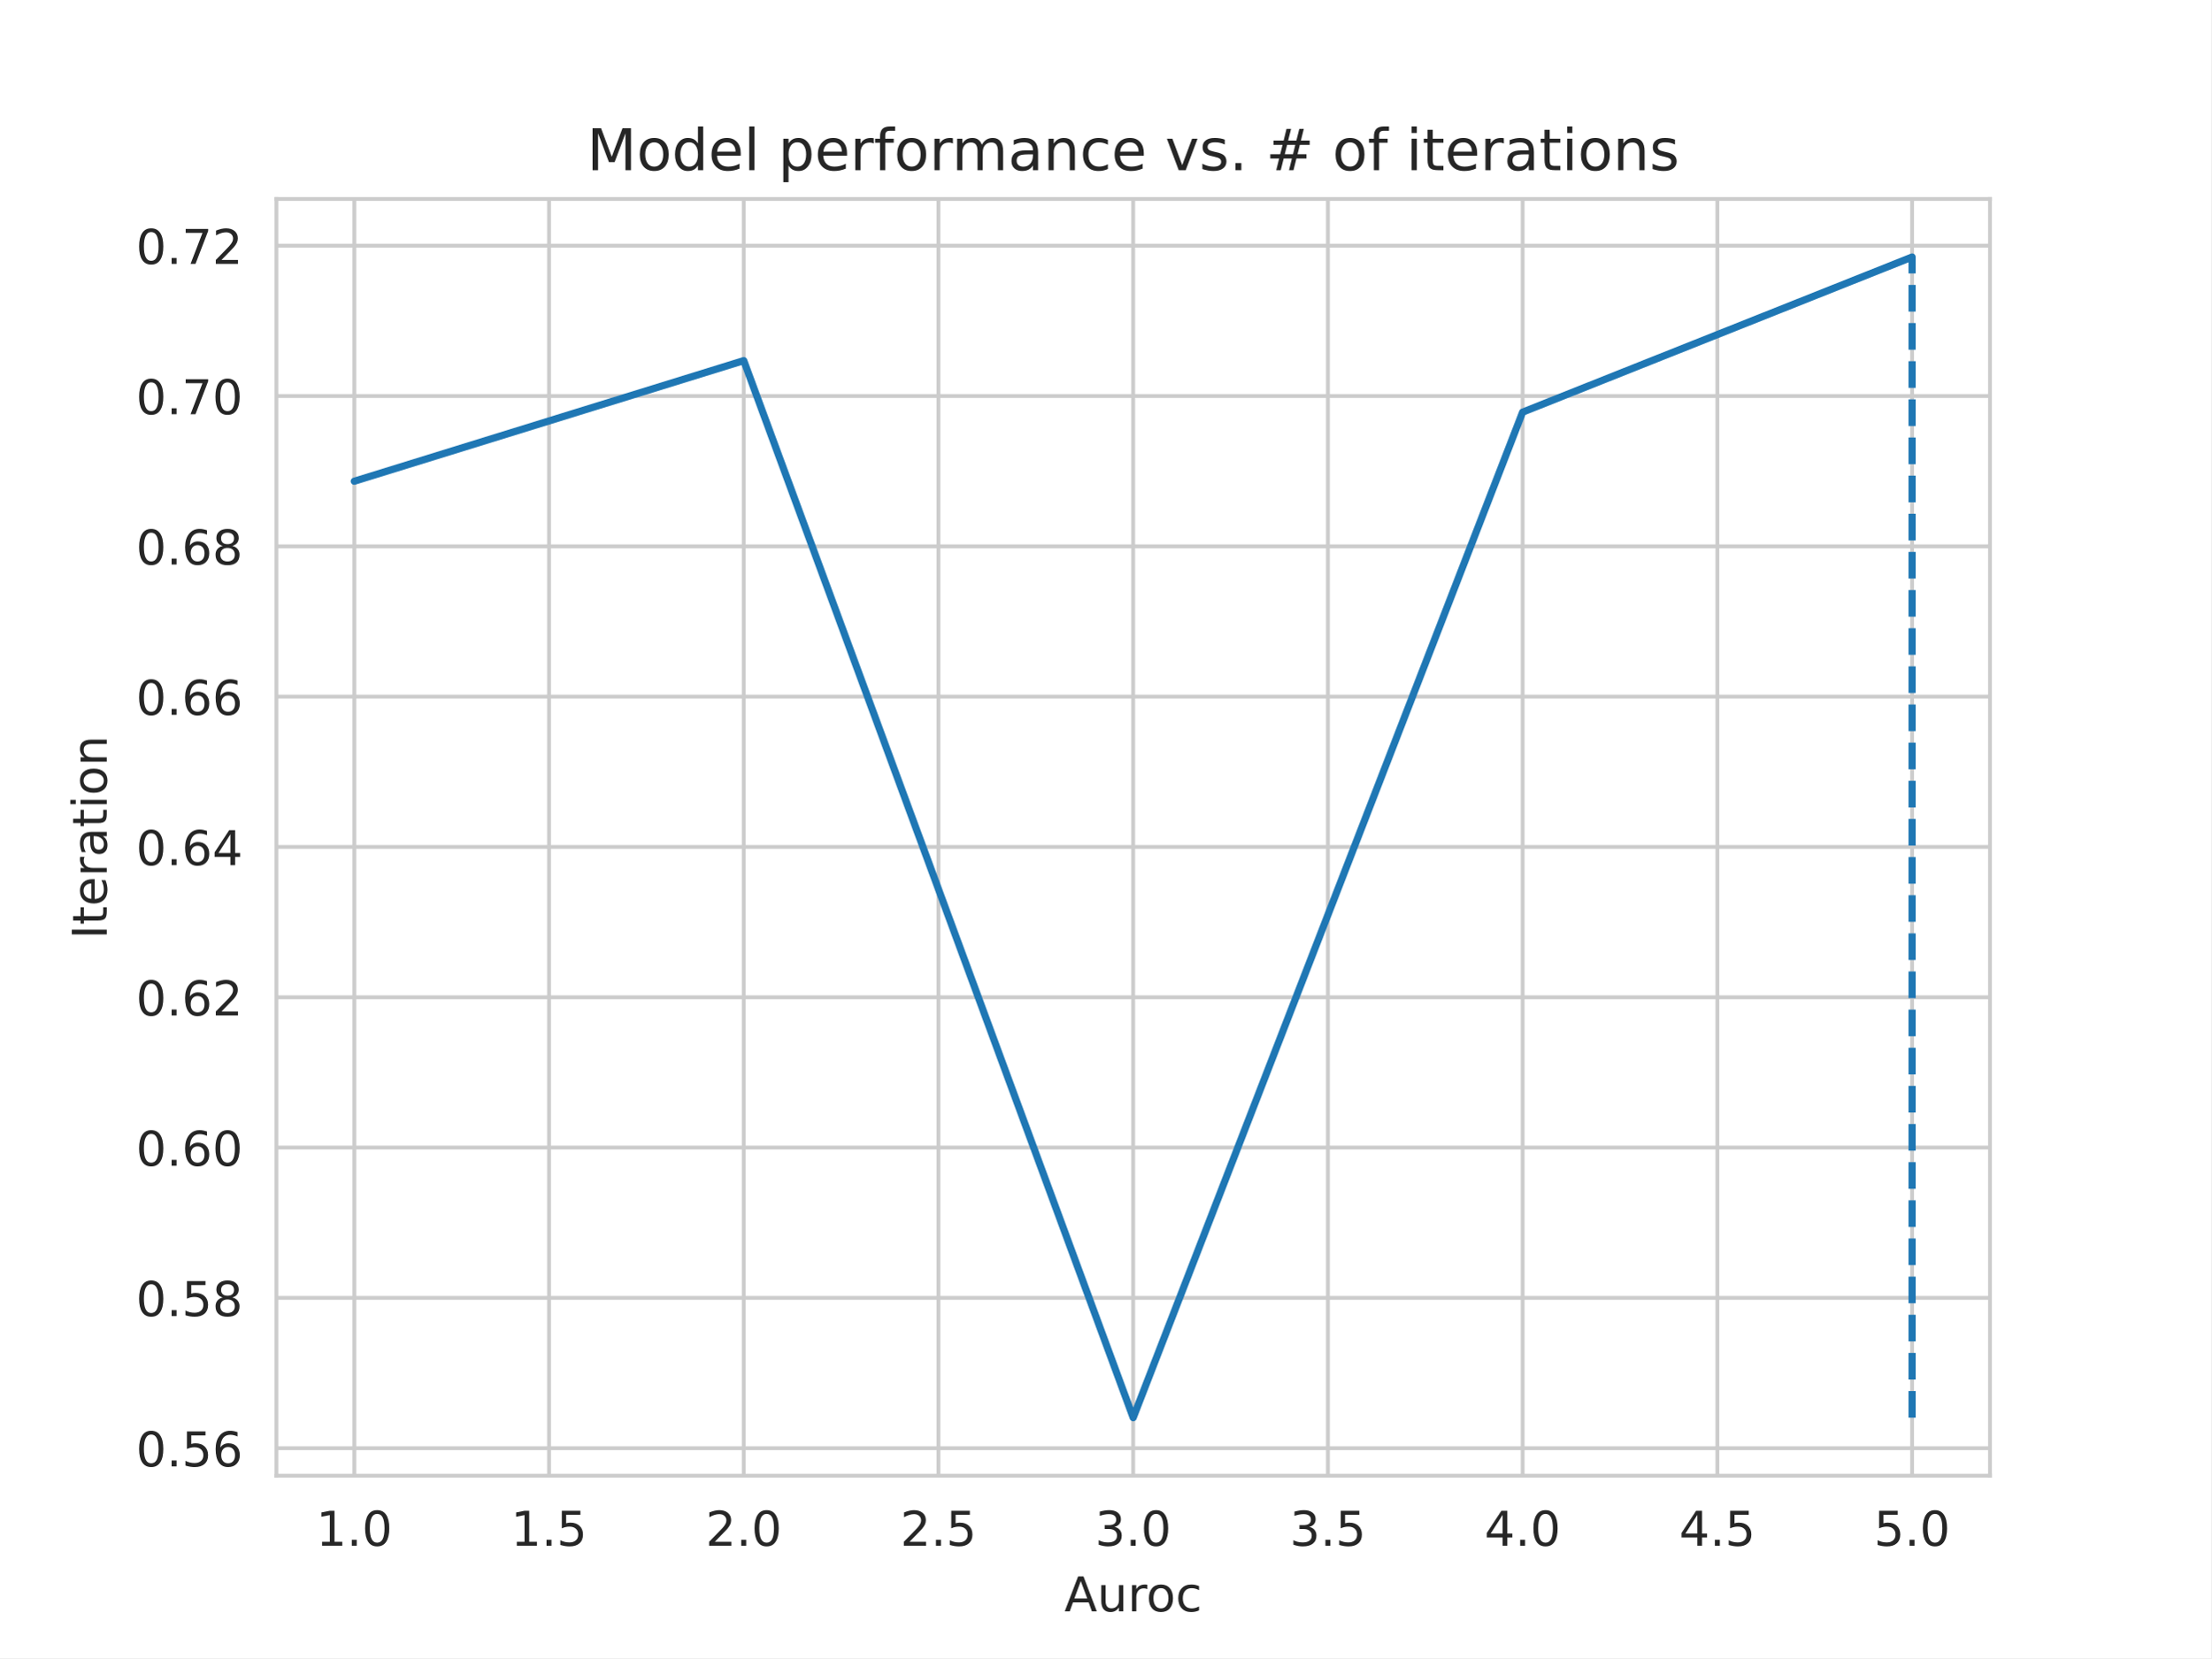
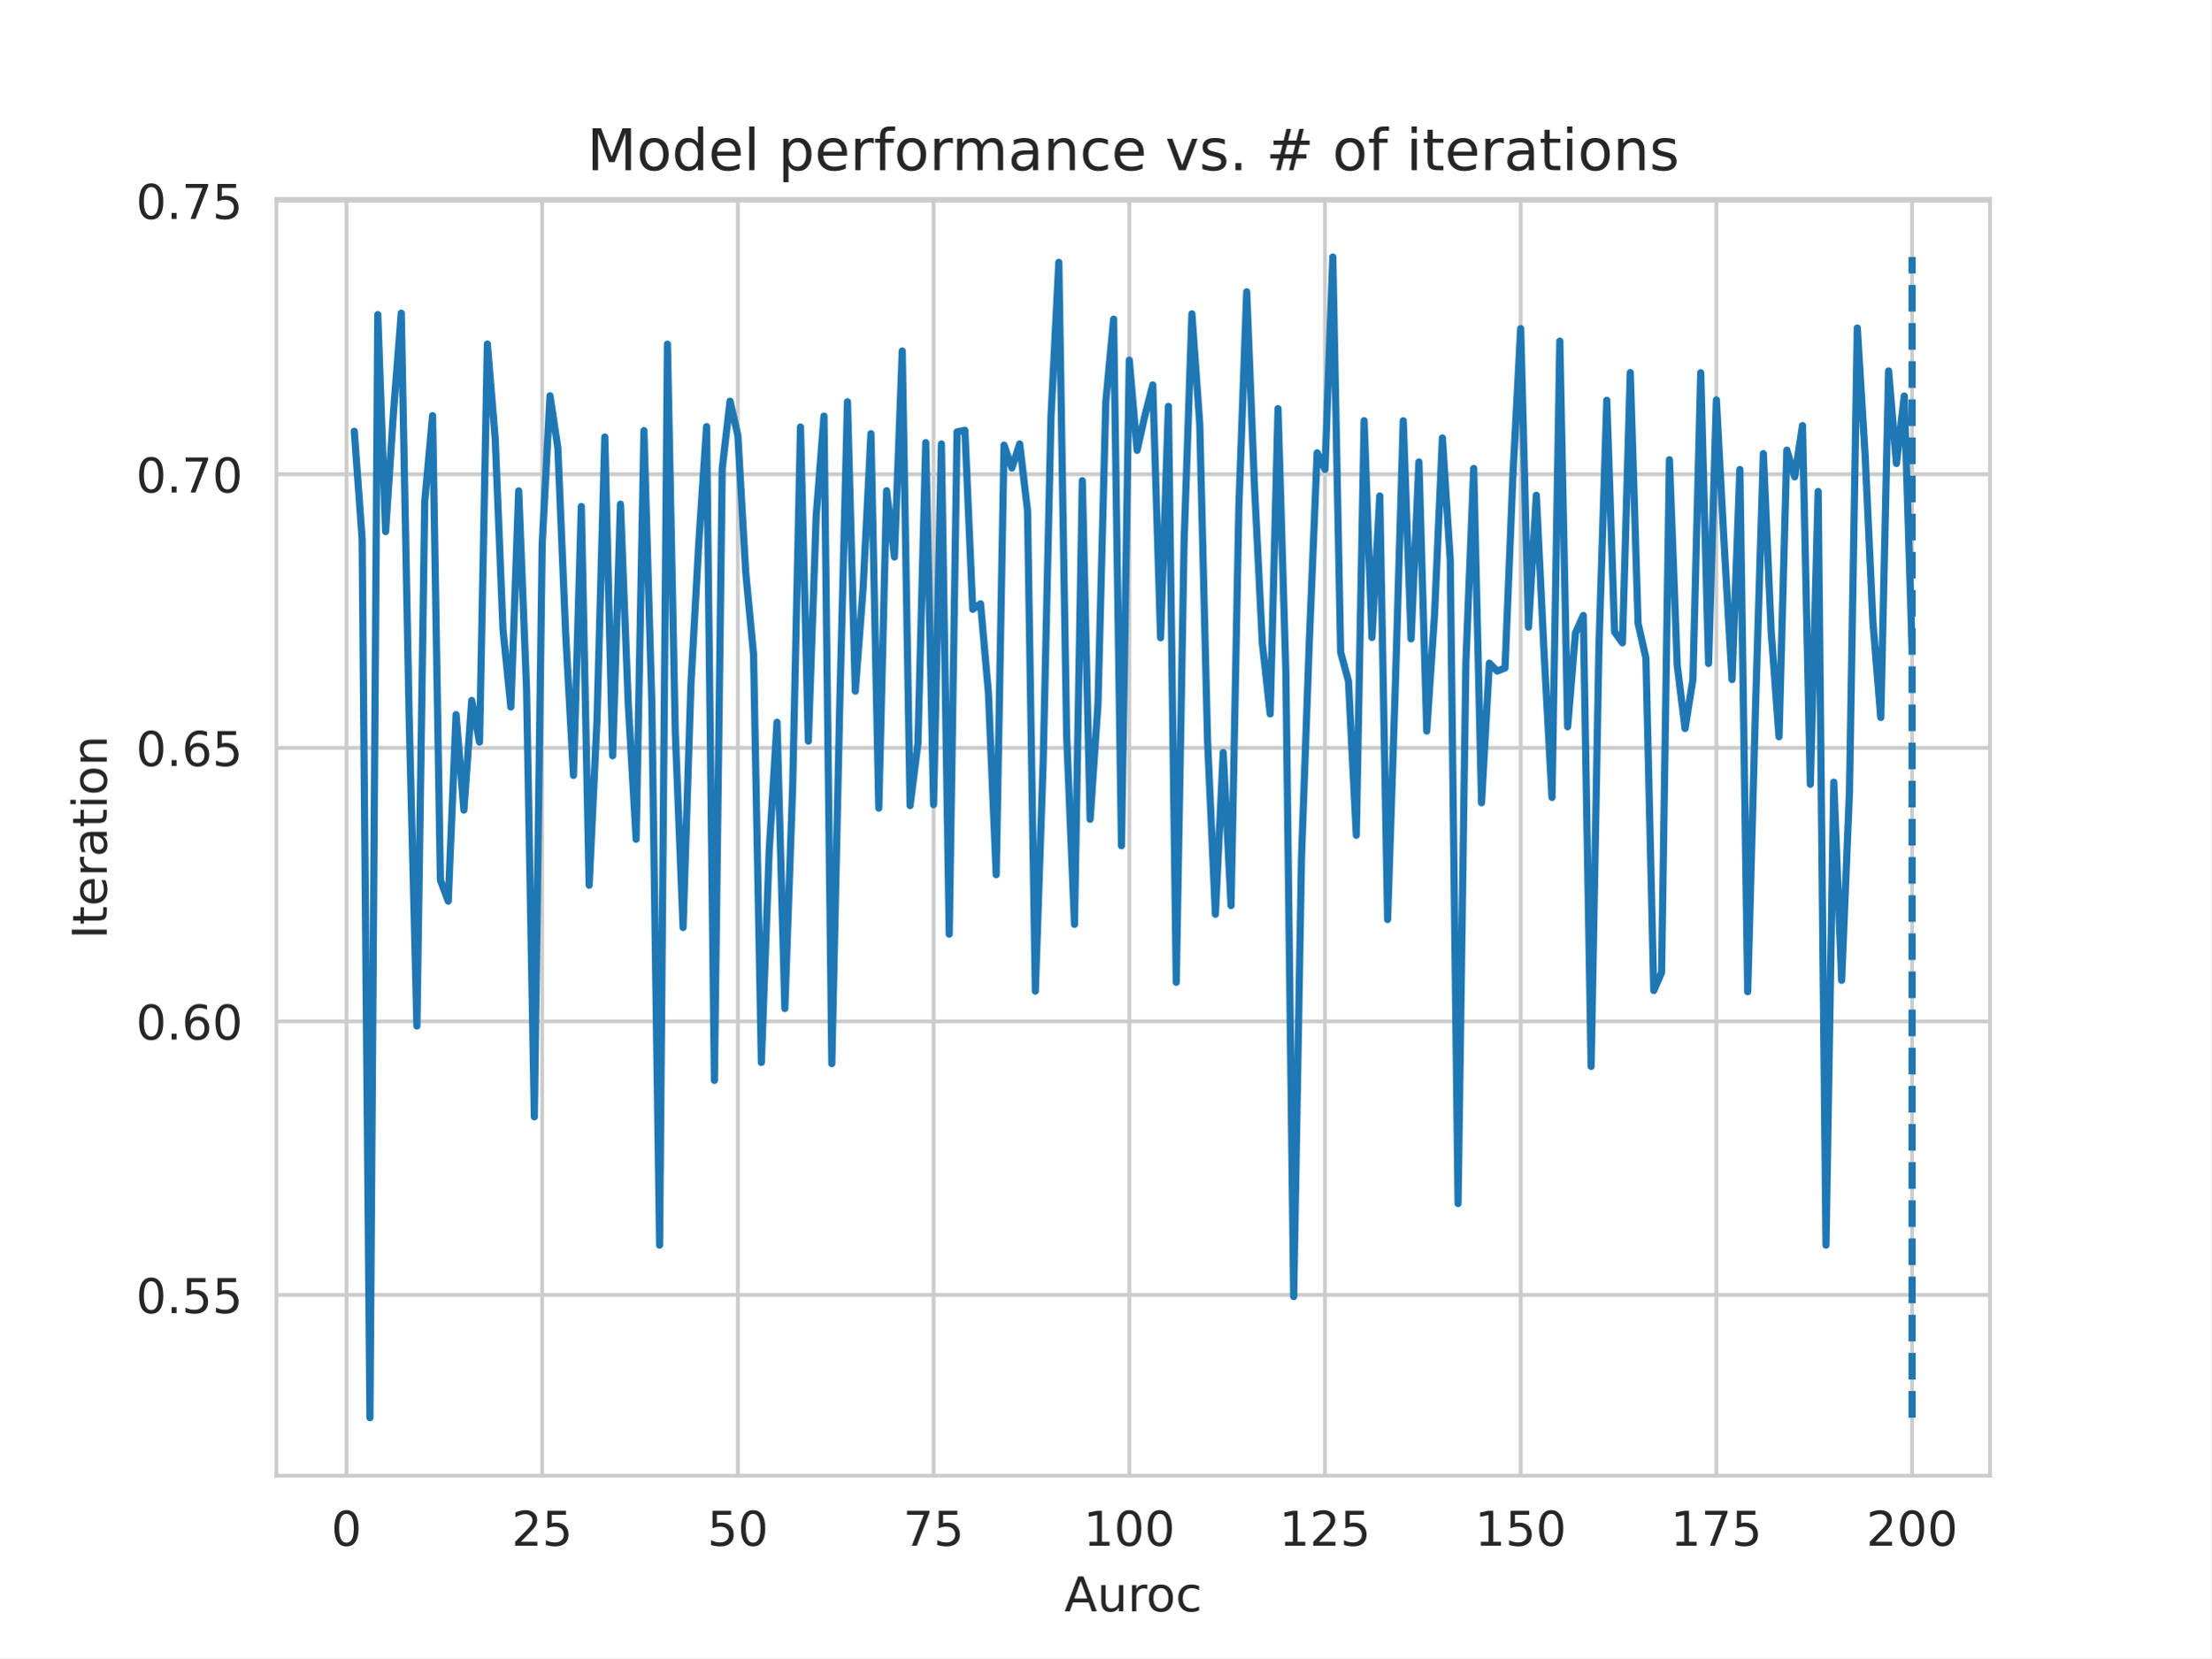
<svg xmlns="http://www.w3.org/2000/svg" xmlns:xlink="http://www.w3.org/1999/xlink" height="345.6pt" version="1.1" viewBox="0 0 460.8 345.6" width="460.8pt">
  <defs>
    <style type="text/css">*{stroke-linecap:butt;stroke-linejoin:round;}</style>
  </defs>
  <g id="figure_1">
    <g id="patch_1">
      <path d="M 0 345.6  L 460.8 345.6  L 460.8 0  L 0 0  z " style="fill:#ffffff;" />
    </g>
    <g id="axes_1">
      <g id="patch_2">
        <path d="M 57.6 307.584  L 414.72 307.584  L 414.72 41.472  L 57.6 41.472  z " style="fill:#ffffff;" />
      </g>
      <g id="matplotlib.axis_1">
        <g id="xtick_1">
          <g id="line2d_1">
-             <path clip-path="url(#p96d617a97f)" d="M 73.833 307.584  L 73.833 41.472  " style="fill:none;stroke:#cccccc;stroke-linecap:round;stroke-width:0.8;" />
+             <path clip-path="url(#p0782f6b609)" d="M 72.201 307.584  L 72.201 41.472  " style="fill:none;stroke:#cccccc;stroke-linecap:round;stroke-width:0.8;" />
          </g>
          <g id="text_1">
-             <g style="fill:#262626;" transform="translate(65.88116 322.1824)scale(0.1 -0.1)">
-               <defs>
-                 <path d="M 794 531  L 1825 531  L 1825 4091  L 703 3866  L 703 4441  L 1819 4666  L 2450 4666  L 2450 531  L 3481 531  L 3481 0  L 794 0  L 794 531  z " id="DejaVuSans-31" transform="scale(0.015625)" />
-                 <path d="M 684 794  L 1344 794  L 1344 0  L 684 0  L 684 794  z " id="DejaVuSans-2e" transform="scale(0.015625)" />
+             <g style="fill:#262626;" transform="translate(69.02005 322.1824)scale(0.1 -0.1)">
+               <defs>
                <path d="M 2034 4250  Q 1547 4250 1301 3770  Q 1056 3291 1056 2328  Q 1056 1369 1301 889  Q 1547 409 2034 409  Q 2525 409 2770 889  Q 3016 1369 3016 2328  Q 3016 3291 2770 3770  Q 2525 4250 2034 4250  z M 2034 4750  Q 2819 4750 3233 4129  Q 3647 3509 3647 2328  Q 3647 1150 3233 529  Q 2819 -91 2034 -91  Q 1250 -91 836 529  Q 422 1150 422 2328  Q 422 3509 836 4129  Q 1250 4750 2034 4750  z " id="DejaVuSans-30" transform="scale(0.015625)" />
              </defs>
-               <use xlink:href="#DejaVuSans-31" />
-               <use x="63.623" xlink:href="#DejaVuSans-2e" />
-               <use x="95.41" xlink:href="#DejaVuSans-30" />
+               <use xlink:href="#DejaVuSans-30" />
            </g>
          </g>
        </g>
        <g id="xtick_2">
          <g id="line2d_2">
-             <path clip-path="url(#p96d617a97f)" d="M 114.415 307.584  L 114.415 41.472  " style="fill:none;stroke:#cccccc;stroke-linecap:round;stroke-width:0.8;" />
+             <path clip-path="url(#p0782f6b609)" d="M 112.987 307.584  L 112.987 41.472  " style="fill:none;stroke:#cccccc;stroke-linecap:round;stroke-width:0.8;" />
          </g>
          <g id="text_2">
-             <g style="fill:#262626;" transform="translate(106.463 322.1824)scale(0.1 -0.1)">
-               <defs>
+             <g style="fill:#262626;" transform="translate(106.6245 322.1824)scale(0.1 -0.1)">
+               <defs>
+                 <path d="M 1228 531  L 3431 531  L 3431 0  L 469 0  L 469 531  Q 828 903 1448 1529  Q 2069 2156 2228 2338  Q 2531 2678 2651 2914  Q 2772 3150 2772 3378  Q 2772 3750 2511 3984  Q 2250 4219 1831 4219  Q 1534 4219 1204 4116  Q 875 4013 500 3803  L 500 4441  Q 881 4594 1212 4672  Q 1544 4750 1819 4750  Q 2544 4750 2975 4387  Q 3406 4025 3406 3419  Q 3406 3131 3298 2873  Q 3191 2616 2906 2266  Q 2828 2175 2409 1742  Q 1991 1309 1228 531  z " id="DejaVuSans-32" transform="scale(0.015625)" />
                <path d="M 691 4666  L 3169 4666  L 3169 4134  L 1269 4134  L 1269 2991  Q 1406 3038 1543 3061  Q 1681 3084 1819 3084  Q 2600 3084 3056 2656  Q 3513 2228 3513 1497  Q 3513 744 3044 326  Q 2575 -91 1722 -91  Q 1428 -91 1123 -41  Q 819 9 494 109  L 494 744  Q 775 591 1075 516  Q 1375 441 1709 441  Q 2250 441 2565 725  Q 2881 1009 2881 1497  Q 2881 1984 2565 2268  Q 2250 2553 1709 2553  Q 1456 2553 1204 2497  Q 953 2441 691 2322  L 691 4666  z " id="DejaVuSans-35" transform="scale(0.015625)" />
              </defs>
-               <use xlink:href="#DejaVuSans-31" />
-               <use x="63.623" xlink:href="#DejaVuSans-2e" />
-               <use x="95.41" xlink:href="#DejaVuSans-35" />
+               <use xlink:href="#DejaVuSans-32" />
+               <use x="63.623" xlink:href="#DejaVuSans-35" />
            </g>
          </g>
        </g>
        <g id="xtick_3">
          <g id="line2d_3">
-             <path clip-path="url(#p96d617a97f)" d="M 154.996 307.584  L 154.996 41.472  " style="fill:none;stroke:#cccccc;stroke-linecap:round;stroke-width:0.8;" />
+             <path clip-path="url(#p0782f6b609)" d="M 153.773 307.584  L 153.773 41.472  " style="fill:none;stroke:#cccccc;stroke-linecap:round;stroke-width:0.8;" />
          </g>
          <g id="text_3">
-             <g style="fill:#262626;" transform="translate(147.0448 322.1824)scale(0.1 -0.1)">
-               <defs>
-                 <path d="M 1228 531  L 3431 531  L 3431 0  L 469 0  L 469 531  Q 828 903 1448 1529  Q 2069 2156 2228 2338  Q 2531 2678 2651 2914  Q 2772 3150 2772 3378  Q 2772 3750 2511 3984  Q 2250 4219 1831 4219  Q 1534 4219 1204 4116  Q 875 4013 500 3803  L 500 4441  Q 881 4594 1212 4672  Q 1544 4750 1819 4750  Q 2544 4750 2975 4387  Q 3406 4025 3406 3419  Q 3406 3131 3298 2873  Q 3191 2616 2906 2266  Q 2828 2175 2409 1742  Q 1991 1309 1228 531  z " id="DejaVuSans-32" transform="scale(0.015625)" />
-               </defs>
-               <use xlink:href="#DejaVuSans-32" />
-               <use x="63.623" xlink:href="#DejaVuSans-2e" />
-               <use x="95.41" xlink:href="#DejaVuSans-30" />
+             <g style="fill:#262626;" transform="translate(147.4103 322.1824)scale(0.1 -0.1)">
+               <use xlink:href="#DejaVuSans-35" />
+               <use x="63.623" xlink:href="#DejaVuSans-30" />
            </g>
          </g>
        </g>
        <g id="xtick_4">
          <g id="line2d_4">
-             <path clip-path="url(#p96d617a97f)" d="M 195.578 307.584  L 195.578 41.472  " style="fill:none;stroke:#cccccc;stroke-linecap:round;stroke-width:0.8;" />
+             <path clip-path="url(#p0782f6b609)" d="M 194.559 307.584  L 194.559 41.472  " style="fill:none;stroke:#cccccc;stroke-linecap:round;stroke-width:0.8;" />
          </g>
          <g id="text_4">
-             <g style="fill:#262626;" transform="translate(187.6266 322.1824)scale(0.1 -0.1)">
-               <use xlink:href="#DejaVuSans-32" />
-               <use x="63.623" xlink:href="#DejaVuSans-2e" />
-               <use x="95.41" xlink:href="#DejaVuSans-35" />
+             <g style="fill:#262626;" transform="translate(188.196 322.1824)scale(0.1 -0.1)">
+               <defs>
+                 <path d="M 525 4666  L 3525 4666  L 3525 4397  L 1831 0  L 1172 0  L 2766 4134  L 525 4134  L 525 4666  z " id="DejaVuSans-37" transform="scale(0.015625)" />
+               </defs>
+               <use xlink:href="#DejaVuSans-37" />
+               <use x="63.623" xlink:href="#DejaVuSans-35" />
            </g>
          </g>
        </g>
        <g id="xtick_5">
          <g id="line2d_5">
-             <path clip-path="url(#p96d617a97f)" d="M 236.16 307.584  L 236.16 41.472  " style="fill:none;stroke:#cccccc;stroke-linecap:round;stroke-width:0.8;" />
+             <path clip-path="url(#p0782f6b609)" d="M 235.344 307.584  L 235.344 41.472  " style="fill:none;stroke:#cccccc;stroke-linecap:round;stroke-width:0.8;" />
          </g>
          <g id="text_5">
-             <g style="fill:#262626;" transform="translate(228.2084 322.1824)scale(0.1 -0.1)">
-               <defs>
-                 <path d="M 2597 2516  Q 3050 2419 3304 2112  Q 3559 1806 3559 1356  Q 3559 666 3084 287  Q 2609 -91 1734 -91  Q 1441 -91 1130 -33  Q 819 25 488 141  L 488 750  Q 750 597 1062 519  Q 1375 441 1716 441  Q 2309 441 2620 675  Q 2931 909 2931 1356  Q 2931 1769 2642 2001  Q 2353 2234 1838 2234  L 1294 2234  L 1294 2753  L 1863 2753  Q 2328 2753 2575 2939  Q 2822 3125 2822 3475  Q 2822 3834 2567 4026  Q 2313 4219 1838 4219  Q 1578 4219 1281 4162  Q 984 4106 628 3988  L 628 4550  Q 988 4650 1302 4700  Q 1616 4750 1894 4750  Q 2613 4750 3031 4423  Q 3450 4097 3450 3541  Q 3450 3153 3228 2886  Q 3006 2619 2597 2516  z " id="DejaVuSans-33" transform="scale(0.015625)" />
-               </defs>
-               <use xlink:href="#DejaVuSans-33" />
-               <use x="63.623" xlink:href="#DejaVuSans-2e" />
-               <use x="95.41" xlink:href="#DejaVuSans-30" />
+             <g style="fill:#262626;" transform="translate(225.8005 322.1824)scale(0.1 -0.1)">
+               <defs>
+                 <path d="M 794 531  L 1825 531  L 1825 4091  L 703 3866  L 703 4441  L 1819 4666  L 2450 4666  L 2450 531  L 3481 531  L 3481 0  L 794 0  L 794 531  z " id="DejaVuSans-31" transform="scale(0.015625)" />
+               </defs>
+               <use xlink:href="#DejaVuSans-31" />
+               <use x="63.623" xlink:href="#DejaVuSans-30" />
+               <use x="127.246" xlink:href="#DejaVuSans-30" />
            </g>
          </g>
        </g>
        <g id="xtick_6">
          <g id="line2d_6">
-             <path clip-path="url(#p96d617a97f)" d="M 276.742 307.584  L 276.742 41.472  " style="fill:none;stroke:#cccccc;stroke-linecap:round;stroke-width:0.8;" />
+             <path clip-path="url(#p0782f6b609)" d="M 276.13 307.584  L 276.13 41.472  " style="fill:none;stroke:#cccccc;stroke-linecap:round;stroke-width:0.8;" />
          </g>
          <g id="text_6">
-             <g style="fill:#262626;" transform="translate(268.7903 322.1824)scale(0.1 -0.1)">
-               <use xlink:href="#DejaVuSans-33" />
-               <use x="63.623" xlink:href="#DejaVuSans-2e" />
-               <use x="95.41" xlink:href="#DejaVuSans-35" />
+             <g style="fill:#262626;" transform="translate(266.5863 322.1824)scale(0.1 -0.1)">
+               <use xlink:href="#DejaVuSans-31" />
+               <use x="63.623" xlink:href="#DejaVuSans-32" />
+               <use x="127.246" xlink:href="#DejaVuSans-35" />
            </g>
          </g>
        </g>
        <g id="xtick_7">
          <g id="line2d_7">
-             <path clip-path="url(#p96d617a97f)" d="M 317.324 307.584  L 317.324 41.472  " style="fill:none;stroke:#cccccc;stroke-linecap:round;stroke-width:0.8;" />
+             <path clip-path="url(#p0782f6b609)" d="M 316.916 307.584  L 316.916 41.472  " style="fill:none;stroke:#cccccc;stroke-linecap:round;stroke-width:0.8;" />
          </g>
          <g id="text_7">
-             <g style="fill:#262626;" transform="translate(309.3721 322.1824)scale(0.1 -0.1)">
-               <defs>
-                 <path d="M 2419 4116  L 825 1625  L 2419 1625  L 2419 4116  z M 2253 4666  L 3047 4666  L 3047 1625  L 3713 1625  L 3713 1100  L 3047 1100  L 3047 0  L 2419 0  L 2419 1100  L 313 1100  L 313 1709  L 2253 4666  z " id="DejaVuSans-34" transform="scale(0.015625)" />
-               </defs>
-               <use xlink:href="#DejaVuSans-34" />
-               <use x="63.623" xlink:href="#DejaVuSans-2e" />
-               <use x="95.41" xlink:href="#DejaVuSans-30" />
+             <g style="fill:#262626;" transform="translate(307.372 322.1824)scale(0.1 -0.1)">
+               <use xlink:href="#DejaVuSans-31" />
+               <use x="63.623" xlink:href="#DejaVuSans-35" />
+               <use x="127.246" xlink:href="#DejaVuSans-30" />
            </g>
          </g>
        </g>
        <g id="xtick_8">
          <g id="line2d_8">
-             <path clip-path="url(#p96d617a97f)" d="M 357.905 307.584  L 357.905 41.472  " style="fill:none;stroke:#cccccc;stroke-linecap:round;stroke-width:0.8;" />
+             <path clip-path="url(#p0782f6b609)" d="M 357.702 307.584  L 357.702 41.472  " style="fill:none;stroke:#cccccc;stroke-linecap:round;stroke-width:0.8;" />
          </g>
          <g id="text_8">
-             <g style="fill:#262626;" transform="translate(349.9539 322.1824)scale(0.1 -0.1)">
-               <use xlink:href="#DejaVuSans-34" />
-               <use x="63.623" xlink:href="#DejaVuSans-2e" />
-               <use x="95.41" xlink:href="#DejaVuSans-35" />
+             <g style="fill:#262626;" transform="translate(348.1578 322.1824)scale(0.1 -0.1)">
+               <use xlink:href="#DejaVuSans-31" />
+               <use x="63.623" xlink:href="#DejaVuSans-37" />
+               <use x="127.246" xlink:href="#DejaVuSans-35" />
            </g>
          </g>
        </g>
        <g id="xtick_9">
          <g id="line2d_9">
-             <path clip-path="url(#p96d617a97f)" d="M 398.487 307.584  L 398.487 41.472  " style="fill:none;stroke:#cccccc;stroke-linecap:round;stroke-width:0.8;" />
+             <path clip-path="url(#p0782f6b609)" d="M 398.487 307.584  L 398.487 41.472  " style="fill:none;stroke:#cccccc;stroke-linecap:round;stroke-width:0.8;" />
          </g>
          <g id="text_9">
-             <g style="fill:#262626;" transform="translate(390.5357 322.1824)scale(0.1 -0.1)">
-               <use xlink:href="#DejaVuSans-35" />
-               <use x="63.623" xlink:href="#DejaVuSans-2e" />
-               <use x="95.41" xlink:href="#DejaVuSans-30" />
+             <g style="fill:#262626;" transform="translate(388.9435 322.1824)scale(0.1 -0.1)">
+               <use xlink:href="#DejaVuSans-32" />
+               <use x="63.623" xlink:href="#DejaVuSans-30" />
+               <use x="127.246" xlink:href="#DejaVuSans-30" />
            </g>
          </g>
        </g>
        <g id="text_10">
          <g style="fill:#262626;" transform="translate(221.8194 335.8606)scale(0.1 -0.1)">
            <defs>
              <path d="M 2188 4044  L 1331 1722  L 3047 1722  L 2188 4044  z M 1831 4666  L 2547 4666  L 4325 0  L 3669 0  L 3244 1197  L 1141 1197  L 716 0  L 50 0  L 1831 4666  z " id="DejaVuSans-41" transform="scale(0.015625)" />
              <path d="M 544 1381  L 544 3500  L 1119 3500  L 1119 1403  Q 1119 906 1312 657  Q 1506 409 1894 409  Q 2359 409 2629 706  Q 2900 1003 2900 1516  L 2900 3500  L 3475 3500  L 3475 0  L 2900 0  L 2900 538  Q 2691 219 2414 64  Q 2138 -91 1772 -91  Q 1169 -91 856 284  Q 544 659 544 1381  z M 1991 3584  L 1991 3584  z " id="DejaVuSans-75" transform="scale(0.015625)" />
              <path d="M 2631 2963  Q 2534 3019 2420 3045  Q 2306 3072 2169 3072  Q 1681 3072 1420 2755  Q 1159 2438 1159 1844  L 1159 0  L 581 0  L 581 3500  L 1159 3500  L 1159 2956  Q 1341 3275 1631 3429  Q 1922 3584 2338 3584  Q 2397 3584 2469 3576  Q 2541 3569 2628 3553  L 2631 2963  z " id="DejaVuSans-72" transform="scale(0.015625)" />
              <path d="M 1959 3097  Q 1497 3097 1228 2736  Q 959 2375 959 1747  Q 959 1119 1226 758  Q 1494 397 1959 397  Q 2419 397 2687 759  Q 2956 1122 2956 1747  Q 2956 2369 2687 2733  Q 2419 3097 1959 3097  z M 1959 3584  Q 2709 3584 3137 3096  Q 3566 2609 3566 1747  Q 3566 888 3137 398  Q 2709 -91 1959 -91  Q 1206 -91 779 398  Q 353 888 353 1747  Q 353 2609 779 3096  Q 1206 3584 1959 3584  z " id="DejaVuSans-6f" transform="scale(0.015625)" />
              <path d="M 3122 3366  L 3122 2828  Q 2878 2963 2633 3030  Q 2388 3097 2138 3097  Q 1578 3097 1268 2742  Q 959 2388 959 1747  Q 959 1106 1268 751  Q 1578 397 2138 397  Q 2388 397 2633 464  Q 2878 531 3122 666  L 3122 134  Q 2881 22 2623 -34  Q 2366 -91 2075 -91  Q 1284 -91 818 406  Q 353 903 353 1747  Q 353 2603 823 3093  Q 1294 3584 2113 3584  Q 2378 3584 2631 3529  Q 2884 3475 3122 3366  z " id="DejaVuSans-63" transform="scale(0.015625)" />
            </defs>
            <use xlink:href="#DejaVuSans-41" />
            <use x="68.408" xlink:href="#DejaVuSans-75" />
            <use x="131.787" xlink:href="#DejaVuSans-72" />
            <use x="170.65" xlink:href="#DejaVuSans-6f" />
            <use x="231.832" xlink:href="#DejaVuSans-63" />
          </g>
        </g>
      </g>
      <g id="matplotlib.axis_2">
        <g id="ytick_1">
          <g id="line2d_10">
-             <path clip-path="url(#p96d617a97f)" d="M 57.6 301.844  L 414.72 301.844  " style="fill:none;stroke:#cccccc;stroke-linecap:round;stroke-width:0.8;" />
+             <path clip-path="url(#p0782f6b609)" d="M 57.6 269.9  L 414.72 269.9  " style="fill:none;stroke:#cccccc;stroke-linecap:round;stroke-width:0.8;" />
          </g>
          <g id="text_11">
-             <g style="fill:#262626;" transform="translate(28.33438 305.6431)scale(0.1 -0.1)">
-               <defs>
-                 <path d="M 2113 2584  Q 1688 2584 1439 2293  Q 1191 2003 1191 1497  Q 1191 994 1439 701  Q 1688 409 2113 409  Q 2538 409 2786 701  Q 3034 994 3034 1497  Q 3034 2003 2786 2293  Q 2538 2584 2113 2584  z M 3366 4563  L 3366 3988  Q 3128 4100 2886 4159  Q 2644 4219 2406 4219  Q 1781 4219 1451 3797  Q 1122 3375 1075 2522  Q 1259 2794 1537 2939  Q 1816 3084 2150 3084  Q 2853 3084 3261 2657  Q 3669 2231 3669 1497  Q 3669 778 3244 343  Q 2819 -91 2113 -91  Q 1303 -91 875 529  Q 447 1150 447 2328  Q 447 3434 972 4092  Q 1497 4750 2381 4750  Q 2619 4750 2861 4703  Q 3103 4656 3366 4563  z " id="DejaVuSans-36" transform="scale(0.015625)" />
+             <g style="fill:#262626;" transform="translate(28.33438 273.6992)scale(0.1 -0.1)">
+               <defs>
+                 <path d="M 684 794  L 1344 794  L 1344 0  L 684 0  L 684 794  z " id="DejaVuSans-2e" transform="scale(0.015625)" />
              </defs>
              <use xlink:href="#DejaVuSans-30" />
              <use x="63.623" xlink:href="#DejaVuSans-2e" />
              <use x="95.41" xlink:href="#DejaVuSans-35" />
-               <use x="159.033" xlink:href="#DejaVuSans-36" />
+               <use x="159.033" xlink:href="#DejaVuSans-35" />
            </g>
          </g>
        </g>
        <g id="ytick_2">
          <g id="line2d_11">
-             <path clip-path="url(#p96d617a97f)" d="M 57.6 270.514  L 414.72 270.514  " style="fill:none;stroke:#cccccc;stroke-linecap:round;stroke-width:0.8;" />
+             <path clip-path="url(#p0782f6b609)" d="M 57.6 212.882  L 414.72 212.882  " style="fill:none;stroke:#cccccc;stroke-linecap:round;stroke-width:0.8;" />
          </g>
          <g id="text_12">
-             <g style="fill:#262626;" transform="translate(28.33438 274.313)scale(0.1 -0.1)">
-               <defs>
-                 <path d="M 2034 2216  Q 1584 2216 1326 1975  Q 1069 1734 1069 1313  Q 1069 891 1326 650  Q 1584 409 2034 409  Q 2484 409 2743 651  Q 3003 894 3003 1313  Q 3003 1734 2745 1975  Q 2488 2216 2034 2216  z M 1403 2484  Q 997 2584 770 2862  Q 544 3141 544 3541  Q 544 4100 942 4425  Q 1341 4750 2034 4750  Q 2731 4750 3128 4425  Q 3525 4100 3525 3541  Q 3525 3141 3298 2862  Q 3072 2584 2669 2484  Q 3125 2378 3379 2068  Q 3634 1759 3634 1313  Q 3634 634 3220 271  Q 2806 -91 2034 -91  Q 1263 -91 848 271  Q 434 634 434 1313  Q 434 1759 690 2068  Q 947 2378 1403 2484  z M 1172 3481  Q 1172 3119 1398 2916  Q 1625 2713 2034 2713  Q 2441 2713 2670 2916  Q 2900 3119 2900 3481  Q 2900 3844 2670 4047  Q 2441 4250 2034 4250  Q 1625 4250 1398 4047  Q 1172 3844 1172 3481  z " id="DejaVuSans-38" transform="scale(0.015625)" />
-               </defs>
-               <use xlink:href="#DejaVuSans-30" />
-               <use x="63.623" xlink:href="#DejaVuSans-2e" />
-               <use x="95.41" xlink:href="#DejaVuSans-35" />
-               <use x="159.033" xlink:href="#DejaVuSans-38" />
+             <g style="fill:#262626;" transform="translate(28.33438 216.6808)scale(0.1 -0.1)">
+               <defs>
+                 <path d="M 2113 2584  Q 1688 2584 1439 2293  Q 1191 2003 1191 1497  Q 1191 994 1439 701  Q 1688 409 2113 409  Q 2538 409 2786 701  Q 3034 994 3034 1497  Q 3034 2003 2786 2293  Q 2538 2584 2113 2584  z M 3366 4563  L 3366 3988  Q 3128 4100 2886 4159  Q 2644 4219 2406 4219  Q 1781 4219 1451 3797  Q 1122 3375 1075 2522  Q 1259 2794 1537 2939  Q 1816 3084 2150 3084  Q 2853 3084 3261 2657  Q 3669 2231 3669 1497  Q 3669 778 3244 343  Q 2819 -91 2113 -91  Q 1303 -91 875 529  Q 447 1150 447 2328  Q 447 3434 972 4092  Q 1497 4750 2381 4750  Q 2619 4750 2861 4703  Q 3103 4656 3366 4563  z " id="DejaVuSans-36" transform="scale(0.015625)" />
+               </defs>
+               <use xlink:href="#DejaVuSans-30" />
+               <use x="63.623" xlink:href="#DejaVuSans-2e" />
+               <use x="95.41" xlink:href="#DejaVuSans-36" />
+               <use x="159.033" xlink:href="#DejaVuSans-30" />
            </g>
          </g>
        </g>
        <g id="ytick_3">
          <g id="line2d_12">
-             <path clip-path="url(#p96d617a97f)" d="M 57.6 239.184  L 414.72 239.184  " style="fill:none;stroke:#cccccc;stroke-linecap:round;stroke-width:0.8;" />
+             <path clip-path="url(#p0782f6b609)" d="M 57.6 155.863  L 414.72 155.863  " style="fill:none;stroke:#cccccc;stroke-linecap:round;stroke-width:0.8;" />
          </g>
          <g id="text_13">
-             <g style="fill:#262626;" transform="translate(28.33438 242.9829)scale(0.1 -0.1)">
+             <g style="fill:#262626;" transform="translate(28.33438 159.6624)scale(0.1 -0.1)">
              <use xlink:href="#DejaVuSans-30" />
              <use x="63.623" xlink:href="#DejaVuSans-2e" />
              <use x="95.41" xlink:href="#DejaVuSans-36" />
-               <use x="159.033" xlink:href="#DejaVuSans-30" />
+               <use x="159.033" xlink:href="#DejaVuSans-35" />
            </g>
          </g>
        </g>
        <g id="ytick_4">
          <g id="line2d_13">
-             <path clip-path="url(#p96d617a97f)" d="M 57.6 207.854  L 414.72 207.854  " style="fill:none;stroke:#cccccc;stroke-linecap:round;stroke-width:0.8;" />
+             <path clip-path="url(#p0782f6b609)" d="M 57.6 98.845  L 414.72 98.845  " style="fill:none;stroke:#cccccc;stroke-linecap:round;stroke-width:0.8;" />
          </g>
          <g id="text_14">
-             <g style="fill:#262626;" transform="translate(28.33438 211.6528)scale(0.1 -0.1)">
-               <use xlink:href="#DejaVuSans-30" />
-               <use x="63.623" xlink:href="#DejaVuSans-2e" />
-               <use x="95.41" xlink:href="#DejaVuSans-36" />
-               <use x="159.033" xlink:href="#DejaVuSans-32" />
+             <g style="fill:#262626;" transform="translate(28.33438 102.6441)scale(0.1 -0.1)">
+               <use xlink:href="#DejaVuSans-30" />
+               <use x="63.623" xlink:href="#DejaVuSans-2e" />
+               <use x="95.41" xlink:href="#DejaVuSans-37" />
+               <use x="159.033" xlink:href="#DejaVuSans-30" />
            </g>
          </g>
        </g>
        <g id="ytick_5">
          <g id="line2d_14">
-             <path clip-path="url(#p96d617a97f)" d="M 57.6 176.524  L 414.72 176.524  " style="fill:none;stroke:#cccccc;stroke-linecap:round;stroke-width:0.8;" />
+             <path clip-path="url(#p0782f6b609)" d="M 57.6 41.826  L 414.72 41.826  " style="fill:none;stroke:#cccccc;stroke-linecap:round;stroke-width:0.8;" />
          </g>
          <g id="text_15">
-             <g style="fill:#262626;" transform="translate(28.33438 180.3227)scale(0.1 -0.1)">
-               <use xlink:href="#DejaVuSans-30" />
-               <use x="63.623" xlink:href="#DejaVuSans-2e" />
-               <use x="95.41" xlink:href="#DejaVuSans-36" />
-               <use x="159.033" xlink:href="#DejaVuSans-34" />
-             </g>
-           </g>
-         </g>
-         <g id="ytick_6">
-           <g id="line2d_15">
-             <path clip-path="url(#p96d617a97f)" d="M 57.6 145.193  L 414.72 145.193  " style="fill:none;stroke:#cccccc;stroke-linecap:round;stroke-width:0.8;" />
-           </g>
-           <g id="text_16">
-             <g style="fill:#262626;" transform="translate(28.33438 148.9927)scale(0.1 -0.1)">
-               <use xlink:href="#DejaVuSans-30" />
-               <use x="63.623" xlink:href="#DejaVuSans-2e" />
-               <use x="95.41" xlink:href="#DejaVuSans-36" />
-               <use x="159.033" xlink:href="#DejaVuSans-36" />
-             </g>
-           </g>
-         </g>
-         <g id="ytick_7">
-           <g id="line2d_16">
-             <path clip-path="url(#p96d617a97f)" d="M 57.6 113.863  L 414.72 113.863  " style="fill:none;stroke:#cccccc;stroke-linecap:round;stroke-width:0.8;" />
-           </g>
-           <g id="text_17">
-             <g style="fill:#262626;" transform="translate(28.33438 117.6626)scale(0.1 -0.1)">
-               <use xlink:href="#DejaVuSans-30" />
-               <use x="63.623" xlink:href="#DejaVuSans-2e" />
-               <use x="95.41" xlink:href="#DejaVuSans-36" />
-               <use x="159.033" xlink:href="#DejaVuSans-38" />
-             </g>
-           </g>
-         </g>
-         <g id="ytick_8">
-           <g id="line2d_17">
-             <path clip-path="url(#p96d617a97f)" d="M 57.6 82.533  L 414.72 82.533  " style="fill:none;stroke:#cccccc;stroke-linecap:round;stroke-width:0.8;" />
-           </g>
-           <g id="text_18">
-             <g style="fill:#262626;" transform="translate(28.33438 86.33246)scale(0.1 -0.1)">
-               <defs>
-                 <path d="M 525 4666  L 3525 4666  L 3525 4397  L 1831 0  L 1172 0  L 2766 4134  L 525 4134  L 525 4666  z " id="DejaVuSans-37" transform="scale(0.015625)" />
-               </defs>
+             <g style="fill:#262626;" transform="translate(28.33438 45.62567)scale(0.1 -0.1)">
              <use xlink:href="#DejaVuSans-30" />
              <use x="63.623" xlink:href="#DejaVuSans-2e" />
              <use x="95.41" xlink:href="#DejaVuSans-37" />
-               <use x="159.033" xlink:href="#DejaVuSans-30" />
-             </g>
-           </g>
-         </g>
-         <g id="ytick_9">
-           <g id="line2d_18">
-             <path clip-path="url(#p96d617a97f)" d="M 57.6 51.203  L 414.72 51.203  " style="fill:none;stroke:#cccccc;stroke-linecap:round;stroke-width:0.8;" />
-           </g>
-           <g id="text_19">
-             <g style="fill:#262626;" transform="translate(28.33438 55.00236)scale(0.1 -0.1)">
-               <use xlink:href="#DejaVuSans-30" />
-               <use x="63.623" xlink:href="#DejaVuSans-2e" />
-               <use x="95.41" xlink:href="#DejaVuSans-37" />
-               <use x="159.033" xlink:href="#DejaVuSans-32" />
-             </g>
-           </g>
-         </g>
-         <g id="text_20">
+               <use x="159.033" xlink:href="#DejaVuSans-35" />
+             </g>
+           </g>
+         </g>
+         <g id="text_16">
          <g style="fill:#262626;" transform="translate(22.25469 195.7366)rotate(-90)scale(0.1 -0.1)">
            <defs>
              <path d="M 628 4666  L 1259 4666  L 1259 0  L 628 0  L 628 4666  z " id="DejaVuSans-49" transform="scale(0.015625)" />
              <path d="M 1172 4494  L 1172 3500  L 2356 3500  L 2356 3053  L 1172 3053  L 1172 1153  Q 1172 725 1289 603  Q 1406 481 1766 481  L 2356 481  L 2356 0  L 1766 0  Q 1100 0 847 248  Q 594 497 594 1153  L 594 3053  L 172 3053  L 172 3500  L 594 3500  L 594 4494  L 1172 4494  z " id="DejaVuSans-74" transform="scale(0.015625)" />
              <path d="M 3597 1894  L 3597 1613  L 953 1613  Q 991 1019 1311 708  Q 1631 397 2203 397  Q 2534 397 2845 478  Q 3156 559 3463 722  L 3463 178  Q 3153 47 2828 -22  Q 2503 -91 2169 -91  Q 1331 -91 842 396  Q 353 884 353 1716  Q 353 2575 817 3079  Q 1281 3584 2069 3584  Q 2775 3584 3186 3129  Q 3597 2675 3597 1894  z M 3022 2063  Q 3016 2534 2758 2815  Q 2500 3097 2075 3097  Q 1594 3097 1305 2825  Q 1016 2553 972 2059  L 3022 2063  z " id="DejaVuSans-65" transform="scale(0.015625)" />
              <path d="M 2194 1759  Q 1497 1759 1228 1600  Q 959 1441 959 1056  Q 959 750 1161 570  Q 1363 391 1709 391  Q 2188 391 2477 730  Q 2766 1069 2766 1631  L 2766 1759  L 2194 1759  z M 3341 1997  L 3341 0  L 2766 0  L 2766 531  Q 2569 213 2275 61  Q 1981 -91 1556 -91  Q 1019 -91 701 211  Q 384 513 384 1019  Q 384 1609 779 1909  Q 1175 2209 1959 2209  L 2766 2209  L 2766 2266  Q 2766 2663 2505 2880  Q 2244 3097 1772 3097  Q 1472 3097 1187 3025  Q 903 2953 641 2809  L 641 3341  Q 956 3463 1253 3523  Q 1550 3584 1831 3584  Q 2591 3584 2966 3190  Q 3341 2797 3341 1997  z " id="DejaVuSans-61" transform="scale(0.015625)" />
              <path d="M 603 3500  L 1178 3500  L 1178 0  L 603 0  L 603 3500  z M 603 4863  L 1178 4863  L 1178 4134  L 603 4134  L 603 4863  z " id="DejaVuSans-69" transform="scale(0.015625)" />
              <path d="M 3513 2113  L 3513 0  L 2938 0  L 2938 2094  Q 2938 2591 2744 2837  Q 2550 3084 2163 3084  Q 1697 3084 1428 2787  Q 1159 2491 1159 1978  L 1159 0  L 581 0  L 581 3500  L 1159 3500  L 1159 2956  Q 1366 3272 1645 3428  Q 1925 3584 2291 3584  Q 2894 3584 3203 3211  Q 3513 2838 3513 2113  z " id="DejaVuSans-6e" transform="scale(0.015625)" />
            </defs>
            <use xlink:href="#DejaVuSans-49" />
            <use x="29.492" xlink:href="#DejaVuSans-74" />
            <use x="68.701" xlink:href="#DejaVuSans-65" />
            <use x="130.225" xlink:href="#DejaVuSans-72" />
            <use x="171.338" xlink:href="#DejaVuSans-61" />
            <use x="232.617" xlink:href="#DejaVuSans-74" />
            <use x="271.826" xlink:href="#DejaVuSans-69" />
            <use x="299.609" xlink:href="#DejaVuSans-6f" />
            <use x="360.791" xlink:href="#DejaVuSans-6e" />
          </g>
        </g>
      </g>
      <g id="LineCollection_1">
-         <path clip-path="url(#p96d617a97f)" d="M 398.487 295.488  L 398.487 53.568  " style="fill:none;stroke:#1f77b4;stroke-dasharray:5.55,2.4;stroke-dashoffset:0;stroke-width:1.5;" />
-       </g>
-       <g id="line2d_19">
-         <path clip-path="url(#p96d617a97f)" d="M 73.833 100.3  L 154.996 75.163  L 236.16 295.488  L 317.324 85.896  L 398.487 53.568  " style="fill:none;stroke:#1f77b4;stroke-linecap:round;stroke-width:1.5;" />
+         <path clip-path="url(#p0782f6b609)" d="M 398.487 295.488  L 398.487 53.568  " style="fill:none;stroke:#1f77b4;stroke-dasharray:5.55,2.4;stroke-dashoffset:0;stroke-width:1.5;" />
+       </g>
+       <g id="line2d_15">
+         <path clip-path="url(#p0782f6b609)" d="M 73.833 89.888  L 75.464 112.346  L 77.096 295.488  L 78.727 65.566  L 80.358 110.801  L 81.99 86.044  L 83.621 65.265  L 85.253 148.888  L 86.884 213.857  L 88.516 104.501  L 90.147 86.639  L 91.778 183.442  L 93.41 187.82  L 95.041 148.957  L 96.673 168.845  L 98.304 145.999  L 99.936 154.656  L 101.567 71.707  L 103.198 91.462  L 104.83 131.338  L 106.461 147.361  L 108.093 102.318  L 109.724 143.318  L 111.356 232.787  L 112.987 113.405  L 114.618 82.49  L 116.25 93.331  L 117.881 132.063  L 119.513 161.613  L 121.144 105.565  L 122.776 184.504  L 124.407 150.185  L 126.038 91.077  L 127.67 157.53  L 129.301 105.081  L 130.933 146.837  L 132.564 174.928  L 134.196 89.756  L 135.827 146.204  L 137.458 259.523  L 139.09 71.728  L 140.721 152.427  L 142.353 193.322  L 143.984 142.733  L 145.616 113.308  L 147.247 88.92  L 148.879 225.189  L 150.51 97.648  L 152.141 83.617  L 153.773 90.807  L 155.404 119.259  L 157.036 136.414  L 158.667 221.451  L 160.299 177.31  L 161.93 150.538  L 163.561 210.214  L 165.193 163.824  L 166.824 89.005  L 168.456 154.47  L 170.087 107.626  L 171.719 86.723  L 173.35 221.703  L 174.981 147.867  L 176.613 83.739  L 178.244 144.055  L 179.876 122.516  L 181.507 90.39  L 183.139 168.431  L 184.77 102.279  L 186.401 116.095  L 188.033 73.149  L 189.664 167.916  L 191.296 154.936  L 192.927 92.249  L 194.559 167.709  L 196.19 92.53  L 197.821 194.71  L 199.453 90.02  L 201.084 89.676  L 202.716 126.994  L 204.347 125.845  L 205.979 144.26  L 207.61 182.316  L 209.241 92.773  L 210.873 97.543  L 212.504 92.53  L 214.136 106.422  L 215.767 206.579  L 217.399 158.856  L 219.03 86.893  L 220.661 54.68  L 222.293 153.262  L 223.924 192.667  L 225.556 100.187  L 227.187 170.771  L 228.819 146.716  L 230.45 83.774  L 232.081 66.518  L 233.713 176.284  L 235.344 75.06  L 236.976 93.86  L 238.607 86.578  L 240.239 80.223  L 241.87 132.934  L 243.501 84.692  L 245.133 204.748  L 246.764 112.986  L 248.396 65.407  L 250.027 88.356  L 251.659 154.439  L 253.29 190.563  L 254.921 156.837  L 256.553 188.747  L 258.184 105.492  L 259.816 60.814  L 261.447 101.596  L 263.079 134.136  L 264.71 148.808  L 266.341 85.171  L 267.973 139.922  L 269.604 270.25  L 271.236 178.792  L 272.867 133.661  L 274.499 94.376  L 276.13 97.84  L 277.761 53.568  L 279.393 135.92  L 281.024 141.959  L 282.656 174.11  L 284.287 87.685  L 285.919 132.876  L 287.55 103.366  L 289.181 191.66  L 290.813 142.306  L 292.444 87.692  L 294.076 133.16  L 295.707 96.279  L 297.339 152.378  L 298.97 128.006  L 300.601 91.278  L 302.233 116.669  L 303.864 250.855  L 305.496 138.061  L 307.127 97.633  L 308.759 167.329  L 310.39 138.227  L 312.021 139.87  L 313.653 139.222  L 315.284 99.392  L 316.916 68.493  L 318.547 130.718  L 320.179 103.226  L 321.81 136.403  L 323.441 166.217  L 325.073 71.1  L 326.704 151.486  L 328.336 131.913  L 329.967 128.276  L 331.599 222.27  L 333.23 134.657  L 334.862 83.419  L 336.493 131.728  L 338.124 133.988  L 339.756 77.646  L 341.387 129.943  L 343.019 137.175  L 344.65 206.455  L 346.282 202.729  L 347.913 95.816  L 349.544 138.694  L 351.176 151.848  L 352.807 141.657  L 354.439 77.69  L 356.07 138.299  L 357.702 83.363  L 359.333 113.637  L 360.964 141.64  L 362.596 97.855  L 364.227 206.699  L 365.859 147.288  L 367.49 94.544  L 369.122 131.588  L 370.753 153.562  L 372.384 93.813  L 374.016 99.394  L 375.647 88.702  L 377.279 163.468  L 378.91 102.433  L 380.542 259.532  L 382.173 163.024  L 383.804 204.334  L 385.436 165.038  L 387.067 68.364  L 388.699 94.859  L 390.33 129.749  L 391.962 149.544  L 393.593 77.315  L 395.224 96.598  L 396.856 82.534  L 398.487 135.209  L 398.487 135.209  " style="fill:none;stroke:#1f77b4;stroke-linecap:round;stroke-width:1.5;" />
      </g>
      <g id="patch_3">
        <path d="M 57.6 307.584  L 57.6 41.472  " style="fill:none;stroke:#cccccc;stroke-linecap:square;stroke-linejoin:miter;stroke-width:0.8;" />
      </g>
      <g id="patch_4">
        <path d="M 414.72 307.584  L 414.72 41.472  " style="fill:none;stroke:#cccccc;stroke-linecap:square;stroke-linejoin:miter;stroke-width:0.8;" />
      </g>
      <g id="patch_5">
        <path d="M 57.6 307.584  L 414.72 307.584  " style="fill:none;stroke:#cccccc;stroke-linecap:square;stroke-linejoin:miter;stroke-width:0.8;" />
      </g>
      <g id="patch_6">
        <path d="M 57.6 41.472  L 414.72 41.472  " style="fill:none;stroke:#cccccc;stroke-linecap:square;stroke-linejoin:miter;stroke-width:0.8;" />
      </g>
-       <g id="text_21">
+       <g id="text_17">
        <g style="fill:#262626;" transform="translate(122.3147 35.472)scale(0.12 -0.12)">
          <defs>
            <path d="M 628 4666  L 1569 4666  L 2759 1491  L 3956 4666  L 4897 4666  L 4897 0  L 4281 0  L 4281 4097  L 3078 897  L 2444 897  L 1241 4097  L 1241 0  L 628 0  L 628 4666  z " id="DejaVuSans-4d" transform="scale(0.015625)" />
            <path d="M 2906 2969  L 2906 4863  L 3481 4863  L 3481 0  L 2906 0  L 2906 525  Q 2725 213 2448 61  Q 2172 -91 1784 -91  Q 1150 -91 751 415  Q 353 922 353 1747  Q 353 2572 751 3078  Q 1150 3584 1784 3584  Q 2172 3584 2448 3432  Q 2725 3281 2906 2969  z M 947 1747  Q 947 1113 1208 752  Q 1469 391 1925 391  Q 2381 391 2643 752  Q 2906 1113 2906 1747  Q 2906 2381 2643 2742  Q 2381 3103 1925 3103  Q 1469 3103 1208 2742  Q 947 2381 947 1747  z " id="DejaVuSans-64" transform="scale(0.015625)" />
            <path d="M 603 4863  L 1178 4863  L 1178 0  L 603 0  L 603 4863  z " id="DejaVuSans-6c" transform="scale(0.015625)" />
            <path id="DejaVuSans-20" transform="scale(0.015625)" />
            <path d="M 1159 525  L 1159 -1331  L 581 -1331  L 581 3500  L 1159 3500  L 1159 2969  Q 1341 3281 1617 3432  Q 1894 3584 2278 3584  Q 2916 3584 3314 3078  Q 3713 2572 3713 1747  Q 3713 922 3314 415  Q 2916 -91 2278 -91  Q 1894 -91 1617 61  Q 1341 213 1159 525  z M 3116 1747  Q 3116 2381 2855 2742  Q 2594 3103 2138 3103  Q 1681 3103 1420 2742  Q 1159 2381 1159 1747  Q 1159 1113 1420 752  Q 1681 391 2138 391  Q 2594 391 2855 752  Q 3116 1113 3116 1747  z " id="DejaVuSans-70" transform="scale(0.015625)" />
            <path d="M 2375 4863  L 2375 4384  L 1825 4384  Q 1516 4384 1395 4259  Q 1275 4134 1275 3809  L 1275 3500  L 2222 3500  L 2222 3053  L 1275 3053  L 1275 0  L 697 0  L 697 3053  L 147 3053  L 147 3500  L 697 3500  L 697 3744  Q 697 4328 969 4595  Q 1241 4863 1831 4863  L 2375 4863  z " id="DejaVuSans-66" transform="scale(0.015625)" />
            <path d="M 3328 2828  Q 3544 3216 3844 3400  Q 4144 3584 4550 3584  Q 5097 3584 5394 3201  Q 5691 2819 5691 2113  L 5691 0  L 5113 0  L 5113 2094  Q 5113 2597 4934 2840  Q 4756 3084 4391 3084  Q 3944 3084 3684 2787  Q 3425 2491 3425 1978  L 3425 0  L 2847 0  L 2847 2094  Q 2847 2600 2669 2842  Q 2491 3084 2119 3084  Q 1678 3084 1418 2786  Q 1159 2488 1159 1978  L 1159 0  L 581 0  L 581 3500  L 1159 3500  L 1159 2956  Q 1356 3278 1631 3431  Q 1906 3584 2284 3584  Q 2666 3584 2933 3390  Q 3200 3197 3328 2828  z " id="DejaVuSans-6d" transform="scale(0.015625)" />
            <path d="M 191 3500  L 800 3500  L 1894 563  L 2988 3500  L 3597 3500  L 2284 0  L 1503 0  L 191 3500  z " id="DejaVuSans-76" transform="scale(0.015625)" />
            <path d="M 2834 3397  L 2834 2853  Q 2591 2978 2328 3040  Q 2066 3103 1784 3103  Q 1356 3103 1142 2972  Q 928 2841 928 2578  Q 928 2378 1081 2264  Q 1234 2150 1697 2047  L 1894 2003  Q 2506 1872 2764 1633  Q 3022 1394 3022 966  Q 3022 478 2636 193  Q 2250 -91 1575 -91  Q 1294 -91 989 -36  Q 684 19 347 128  L 347 722  Q 666 556 975 473  Q 1284 391 1588 391  Q 1994 391 2212 530  Q 2431 669 2431 922  Q 2431 1156 2273 1281  Q 2116 1406 1581 1522  L 1381 1569  Q 847 1681 609 1914  Q 372 2147 372 2553  Q 372 3047 722 3315  Q 1072 3584 1716 3584  Q 2034 3584 2315 3537  Q 2597 3491 2834 3397  z " id="DejaVuSans-73" transform="scale(0.015625)" />
            <path d="M 3272 2816  L 2363 2816  L 2100 1772  L 3016 1772  L 3272 2816  z M 2803 4594  L 2478 3297  L 3391 3297  L 3719 4594  L 4219 4594  L 3897 3297  L 4872 3297  L 4872 2816  L 3775 2816  L 3519 1772  L 4513 1772  L 4513 1294  L 3397 1294  L 3072 0  L 2572 0  L 2894 1294  L 1978 1294  L 1656 0  L 1153 0  L 1478 1294  L 494 1294  L 494 1772  L 1594 1772  L 1856 2816  L 850 2816  L 850 3297  L 1978 3297  L 2297 4594  L 2803 4594  z " id="DejaVuSans-23" transform="scale(0.015625)" />
          </defs>
          <use xlink:href="#DejaVuSans-4d" />
          <use x="86.279" xlink:href="#DejaVuSans-6f" />
          <use x="147.461" xlink:href="#DejaVuSans-64" />
          <use x="210.938" xlink:href="#DejaVuSans-65" />
          <use x="272.461" xlink:href="#DejaVuSans-6c" />
          <use x="300.244" xlink:href="#DejaVuSans-20" />
          <use x="332.031" xlink:href="#DejaVuSans-70" />
          <use x="395.508" xlink:href="#DejaVuSans-65" />
          <use x="457.031" xlink:href="#DejaVuSans-72" />
          <use x="498.145" xlink:href="#DejaVuSans-66" />
          <use x="533.35" xlink:href="#DejaVuSans-6f" />
          <use x="594.531" xlink:href="#DejaVuSans-72" />
          <use x="633.895" xlink:href="#DejaVuSans-6d" />
          <use x="731.307" xlink:href="#DejaVuSans-61" />
          <use x="792.586" xlink:href="#DejaVuSans-6e" />
          <use x="855.965" xlink:href="#DejaVuSans-63" />
          <use x="910.945" xlink:href="#DejaVuSans-65" />
          <use x="972.469" xlink:href="#DejaVuSans-20" />
          <use x="1004.256" xlink:href="#DejaVuSans-76" />
          <use x="1063.436" xlink:href="#DejaVuSans-73" />
          <use x="1115.535" xlink:href="#DejaVuSans-2e" />
          <use x="1147.322" xlink:href="#DejaVuSans-20" />
          <use x="1179.109" xlink:href="#DejaVuSans-23" />
          <use x="1262.898" xlink:href="#DejaVuSans-20" />
          <use x="1294.686" xlink:href="#DejaVuSans-6f" />
          <use x="1355.867" xlink:href="#DejaVuSans-66" />
          <use x="1391.072" xlink:href="#DejaVuSans-20" />
          <use x="1422.859" xlink:href="#DejaVuSans-69" />
          <use x="1450.643" xlink:href="#DejaVuSans-74" />
          <use x="1489.852" xlink:href="#DejaVuSans-65" />
          <use x="1551.375" xlink:href="#DejaVuSans-72" />
          <use x="1592.488" xlink:href="#DejaVuSans-61" />
          <use x="1653.768" xlink:href="#DejaVuSans-74" />
          <use x="1692.977" xlink:href="#DejaVuSans-69" />
          <use x="1720.76" xlink:href="#DejaVuSans-6f" />
          <use x="1781.941" xlink:href="#DejaVuSans-6e" />
          <use x="1845.32" xlink:href="#DejaVuSans-73" />
        </g>
      </g>
    </g>
  </g>
  <defs>
-     <clipPath id="p96d617a97f">
+     <clipPath id="p0782f6b609">
      <rect height="266.112" width="357.12" x="57.6" y="41.472" />
    </clipPath>
  </defs>
</svg>
